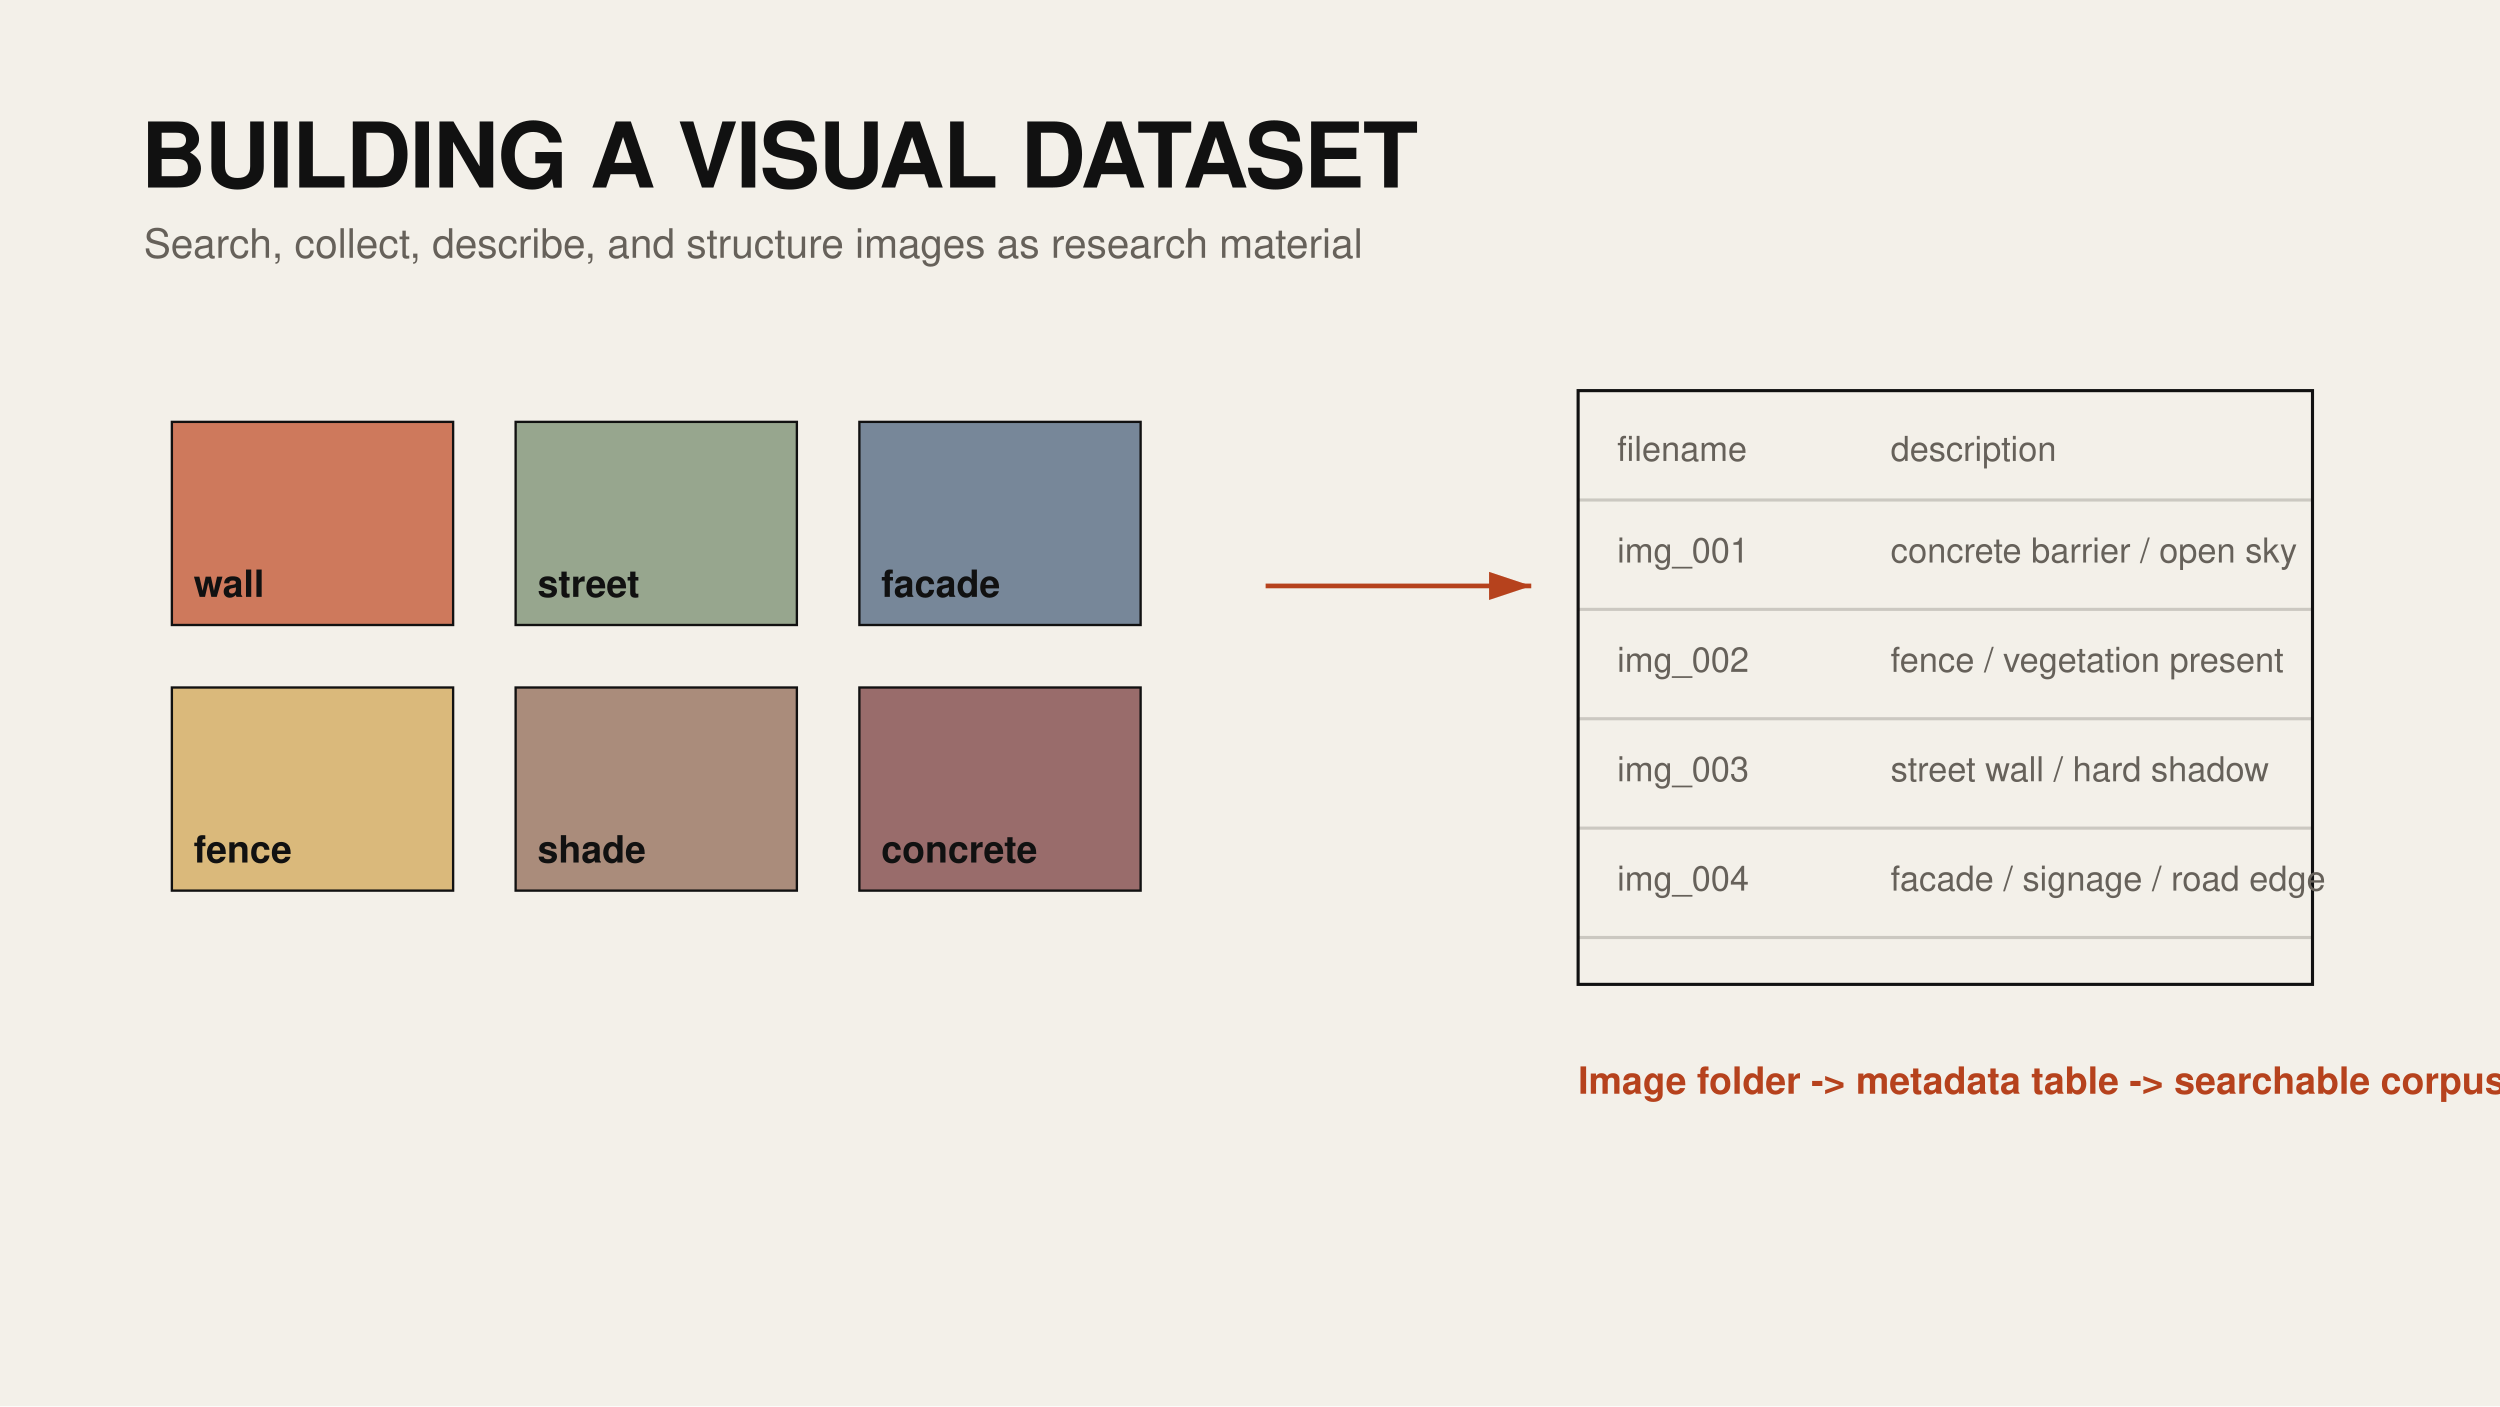
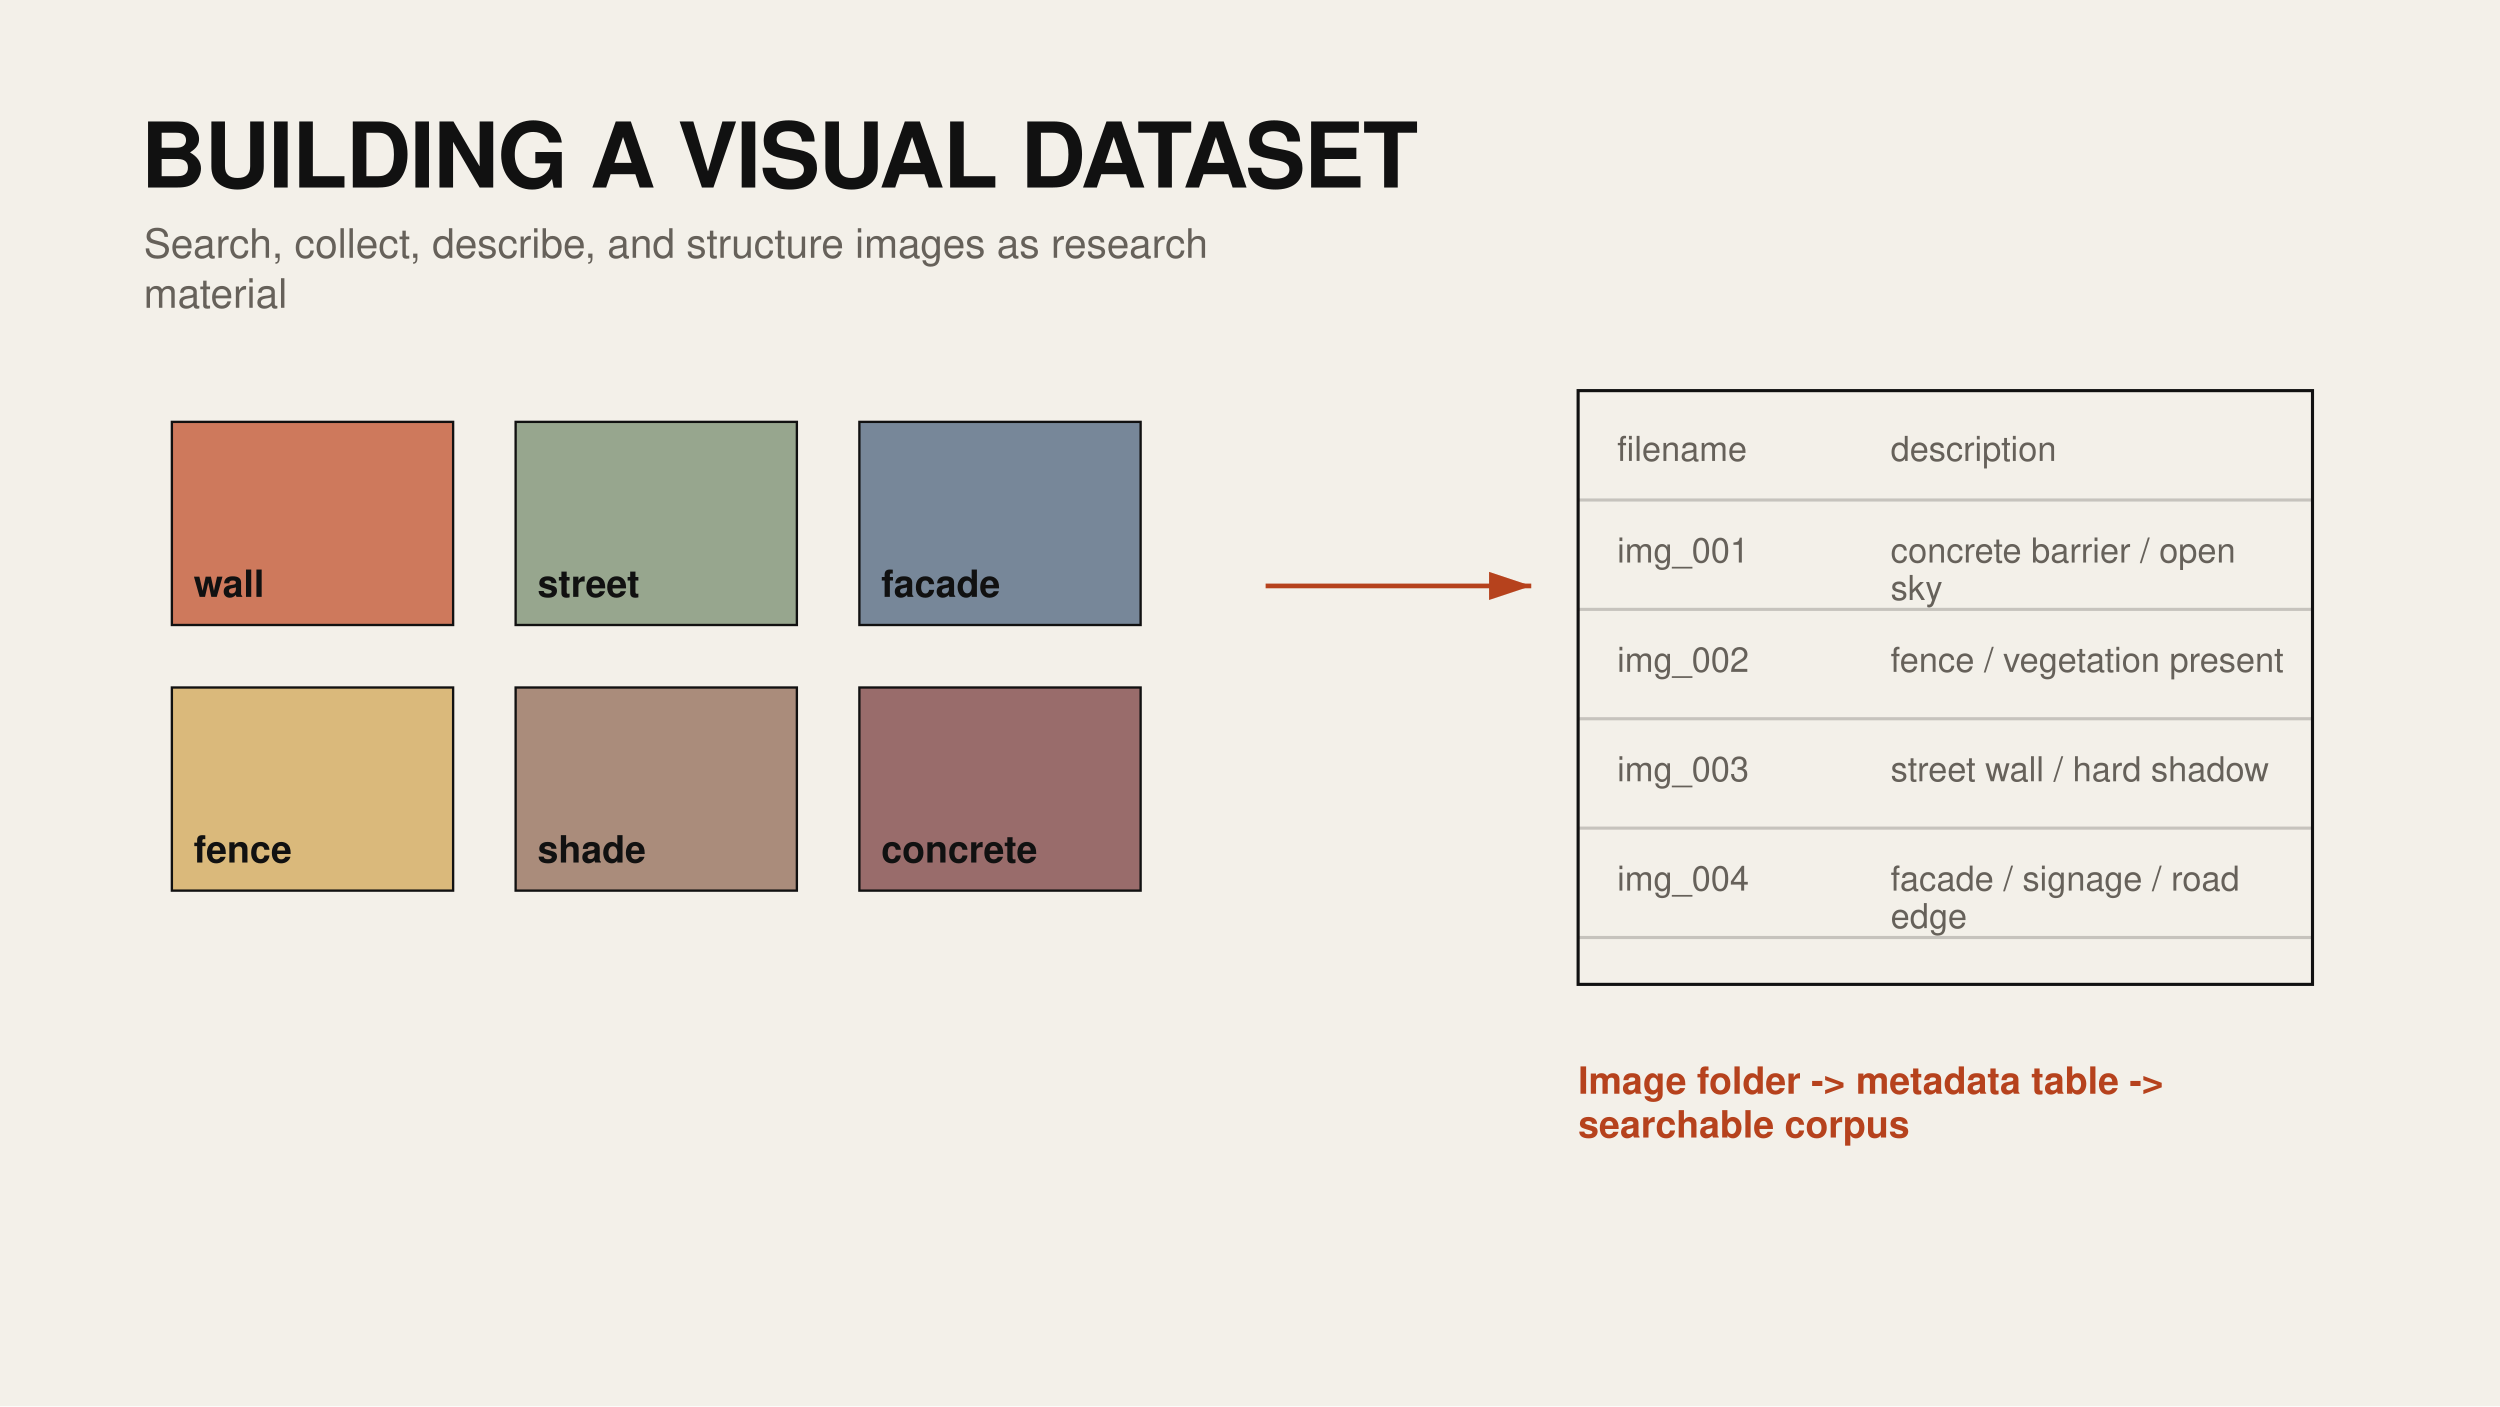
<svg xmlns="http://www.w3.org/2000/svg" width="1600" height="900" viewBox="0 0 1600 900" role="img" aria-label="Tutorial illustration">
  <rect width="1600" height="900" fill="#f3f0e9" />
  <style>
text { font-family: Helvetica, Arial, sans-serif; fill: #111111; }
.small { font-size: 22px; fill: #66615a; }
.body { font-size: 26px; fill: #66615a; }
.title { font-size: 58px; font-weight: 700; letter-spacing: -1px; }
.label { font-size: 24px; font-weight: 700; }
- .muted { fill: #66615a; }
.accent { fill: #b6421d; }
- .line { stroke: #171310; stroke-opacity: 0.18; stroke-width: 2; }
+ .line { stroke: #171310; stroke-opacity: 0.2; stroke-width: 2; }
.box { fill: none; stroke: #111111; stroke-width: 2; }
.arrow { stroke: #b6421d; stroke-width: 3; fill: none; marker-end: url(#arrow); }
+ .softbox { fill: none; stroke: #171310; stroke-opacity: 0.5; stroke-width: 1.5; }
</style>
  <defs>
    <marker id="arrow" markerWidth="10" markerHeight="10" refX="9" refY="3" orient="auto" markerUnits="strokeWidth">
      <path d="M0,0 L0,6 L9,3 z" fill="#b6421d" />
    </marker>
  </defs>
-   <text x="90" y="120" class="title">BUILDING A VISUAL DATASET</text>
-   <text x="92" y="165" class="body">Search, collect, describe, and structure images as research material</text>
+   <text x="90" y="120" class="title">
+     <tspan x="90" dy="0">BUILDING A VISUAL DATASET</tspan>
+   </text>
+   <text x="92" y="165" class="body">
+     <tspan x="92" dy="0">Search, collect, describe, and structure images as research</tspan>
+     <tspan x="92" dy="32">material</tspan>
+   </text>
  <rect x="110" y="270" width="180" height="130" fill="#c96a4a" fill-opacity="0.88" stroke="#111111" stroke-width="1.5" />
-   <text x="124" y="382" class="label" fill="#f3f0e9">wall</text>
+   <text x="124" y="382" class="label">
+     <tspan x="124" dy="0">wall</tspan>
+   </text>
  <rect x="330" y="270" width="180" height="130" fill="#8b9d83" fill-opacity="0.88" stroke="#111111" stroke-width="1.5" />
-   <text x="344" y="382" class="label" fill="#f3f0e9">street</text>
+   <text x="344" y="382" class="label">
+     <tspan x="344" dy="0">street</tspan>
+   </text>
  <rect x="550" y="270" width="180" height="130" fill="#667a8f" fill-opacity="0.88" stroke="#111111" stroke-width="1.5" />
-   <text x="564" y="382" class="label" fill="#f3f0e9">facade</text>
+   <text x="564" y="382" class="label">
+     <tspan x="564" dy="0">facade</tspan>
+   </text>
  <rect x="110" y="440" width="180" height="130" fill="#d6b26d" fill-opacity="0.88" stroke="#111111" stroke-width="1.5" />
-   <text x="124" y="552" class="label" fill="#f3f0e9">fence</text>
+   <text x="124" y="552" class="label">
+     <tspan x="124" dy="0">fence</tspan>
+   </text>
  <rect x="330" y="440" width="180" height="130" fill="#a07f6d" fill-opacity="0.88" stroke="#111111" stroke-width="1.5" />
-   <text x="344" y="552" class="label" fill="#f3f0e9">shade</text>
+   <text x="344" y="552" class="label">
+     <tspan x="344" dy="0">shade</tspan>
+   </text>
  <rect x="550" y="440" width="180" height="130" fill="#8d5b5b" fill-opacity="0.88" stroke="#111111" stroke-width="1.5" />
-   <text x="564" y="552" class="label" fill="#f3f0e9">concrete</text>
+   <text x="564" y="552" class="label">
+     <tspan x="564" dy="0">concrete</tspan>
+   </text>
  <line x1="810" y1="375" x2="980" y2="375" class="arrow" />
  <rect x="1010" y="250" width="470" height="380" class="box" />
  <line x1="1010" y1="320" x2="1480" y2="320" class="line" />
  <line x1="1010" y1="390" x2="1480" y2="390" class="line" />
  <line x1="1010" y1="460" x2="1480" y2="460" class="line" />
  <line x1="1010" y1="530" x2="1480" y2="530" class="line" />
  <line x1="1010" y1="600" x2="1480" y2="600" class="line" />
-   <text x="1035" y="295" class="small">filename</text>
-   <text x="1210" y="295" class="small">description</text>
-   <text x="1035" y="360" class="small">img_001</text>
-   <text x="1210" y="360" class="small">concrete barrier / open sky</text>
-   <text x="1035" y="430" class="small">img_002</text>
-   <text x="1210" y="430" class="small">fence / vegetation present</text>
-   <text x="1035" y="500" class="small">img_003</text>
-   <text x="1210" y="500" class="small">street wall / hard shadow</text>
-   <text x="1035" y="570" class="small">img_004</text>
-   <text x="1210" y="570" class="small">facade / signage / road edge</text>
-   <text x="1010" y="700" class="label accent">Image folder -&gt; metadata table -&gt; searchable corpus</text>
+   <text x="1035" y="295" class="small">
+     <tspan x="1035" dy="0">filename</tspan>
+   </text>
+   <text x="1210" y="295" class="small">
+     <tspan x="1210" dy="0">description</tspan>
+   </text>
+   <text x="1035" y="360" class="small">
+     <tspan x="1035" dy="0">img_001</tspan>
+   </text>
+   <text x="1210" y="360" class="small">
+     <tspan x="1210" dy="0">concrete barrier / open</tspan>
+     <tspan x="1210" dy="24">sky</tspan>
+   </text>
+   <text x="1035" y="430" class="small">
+     <tspan x="1035" dy="0">img_002</tspan>
+   </text>
+   <text x="1210" y="430" class="small">
+     <tspan x="1210" dy="0">fence / vegetation present</tspan>
+   </text>
+   <text x="1035" y="500" class="small">
+     <tspan x="1035" dy="0">img_003</tspan>
+   </text>
+   <text x="1210" y="500" class="small">
+     <tspan x="1210" dy="0">street wall / hard shadow</tspan>
+   </text>
+   <text x="1035" y="570" class="small">
+     <tspan x="1035" dy="0">img_004</tspan>
+   </text>
+   <text x="1210" y="570" class="small">
+     <tspan x="1210" dy="0">facade / signage / road</tspan>
+     <tspan x="1210" dy="24">edge</tspan>
+   </text>
+   <text x="1010" y="700" class="label accent">
+     <tspan x="1010" dy="0">Image folder -&gt; metadata table -&gt;</tspan>
+     <tspan x="1010" dy="28">searchable corpus</tspan>
+   </text>
</svg>
